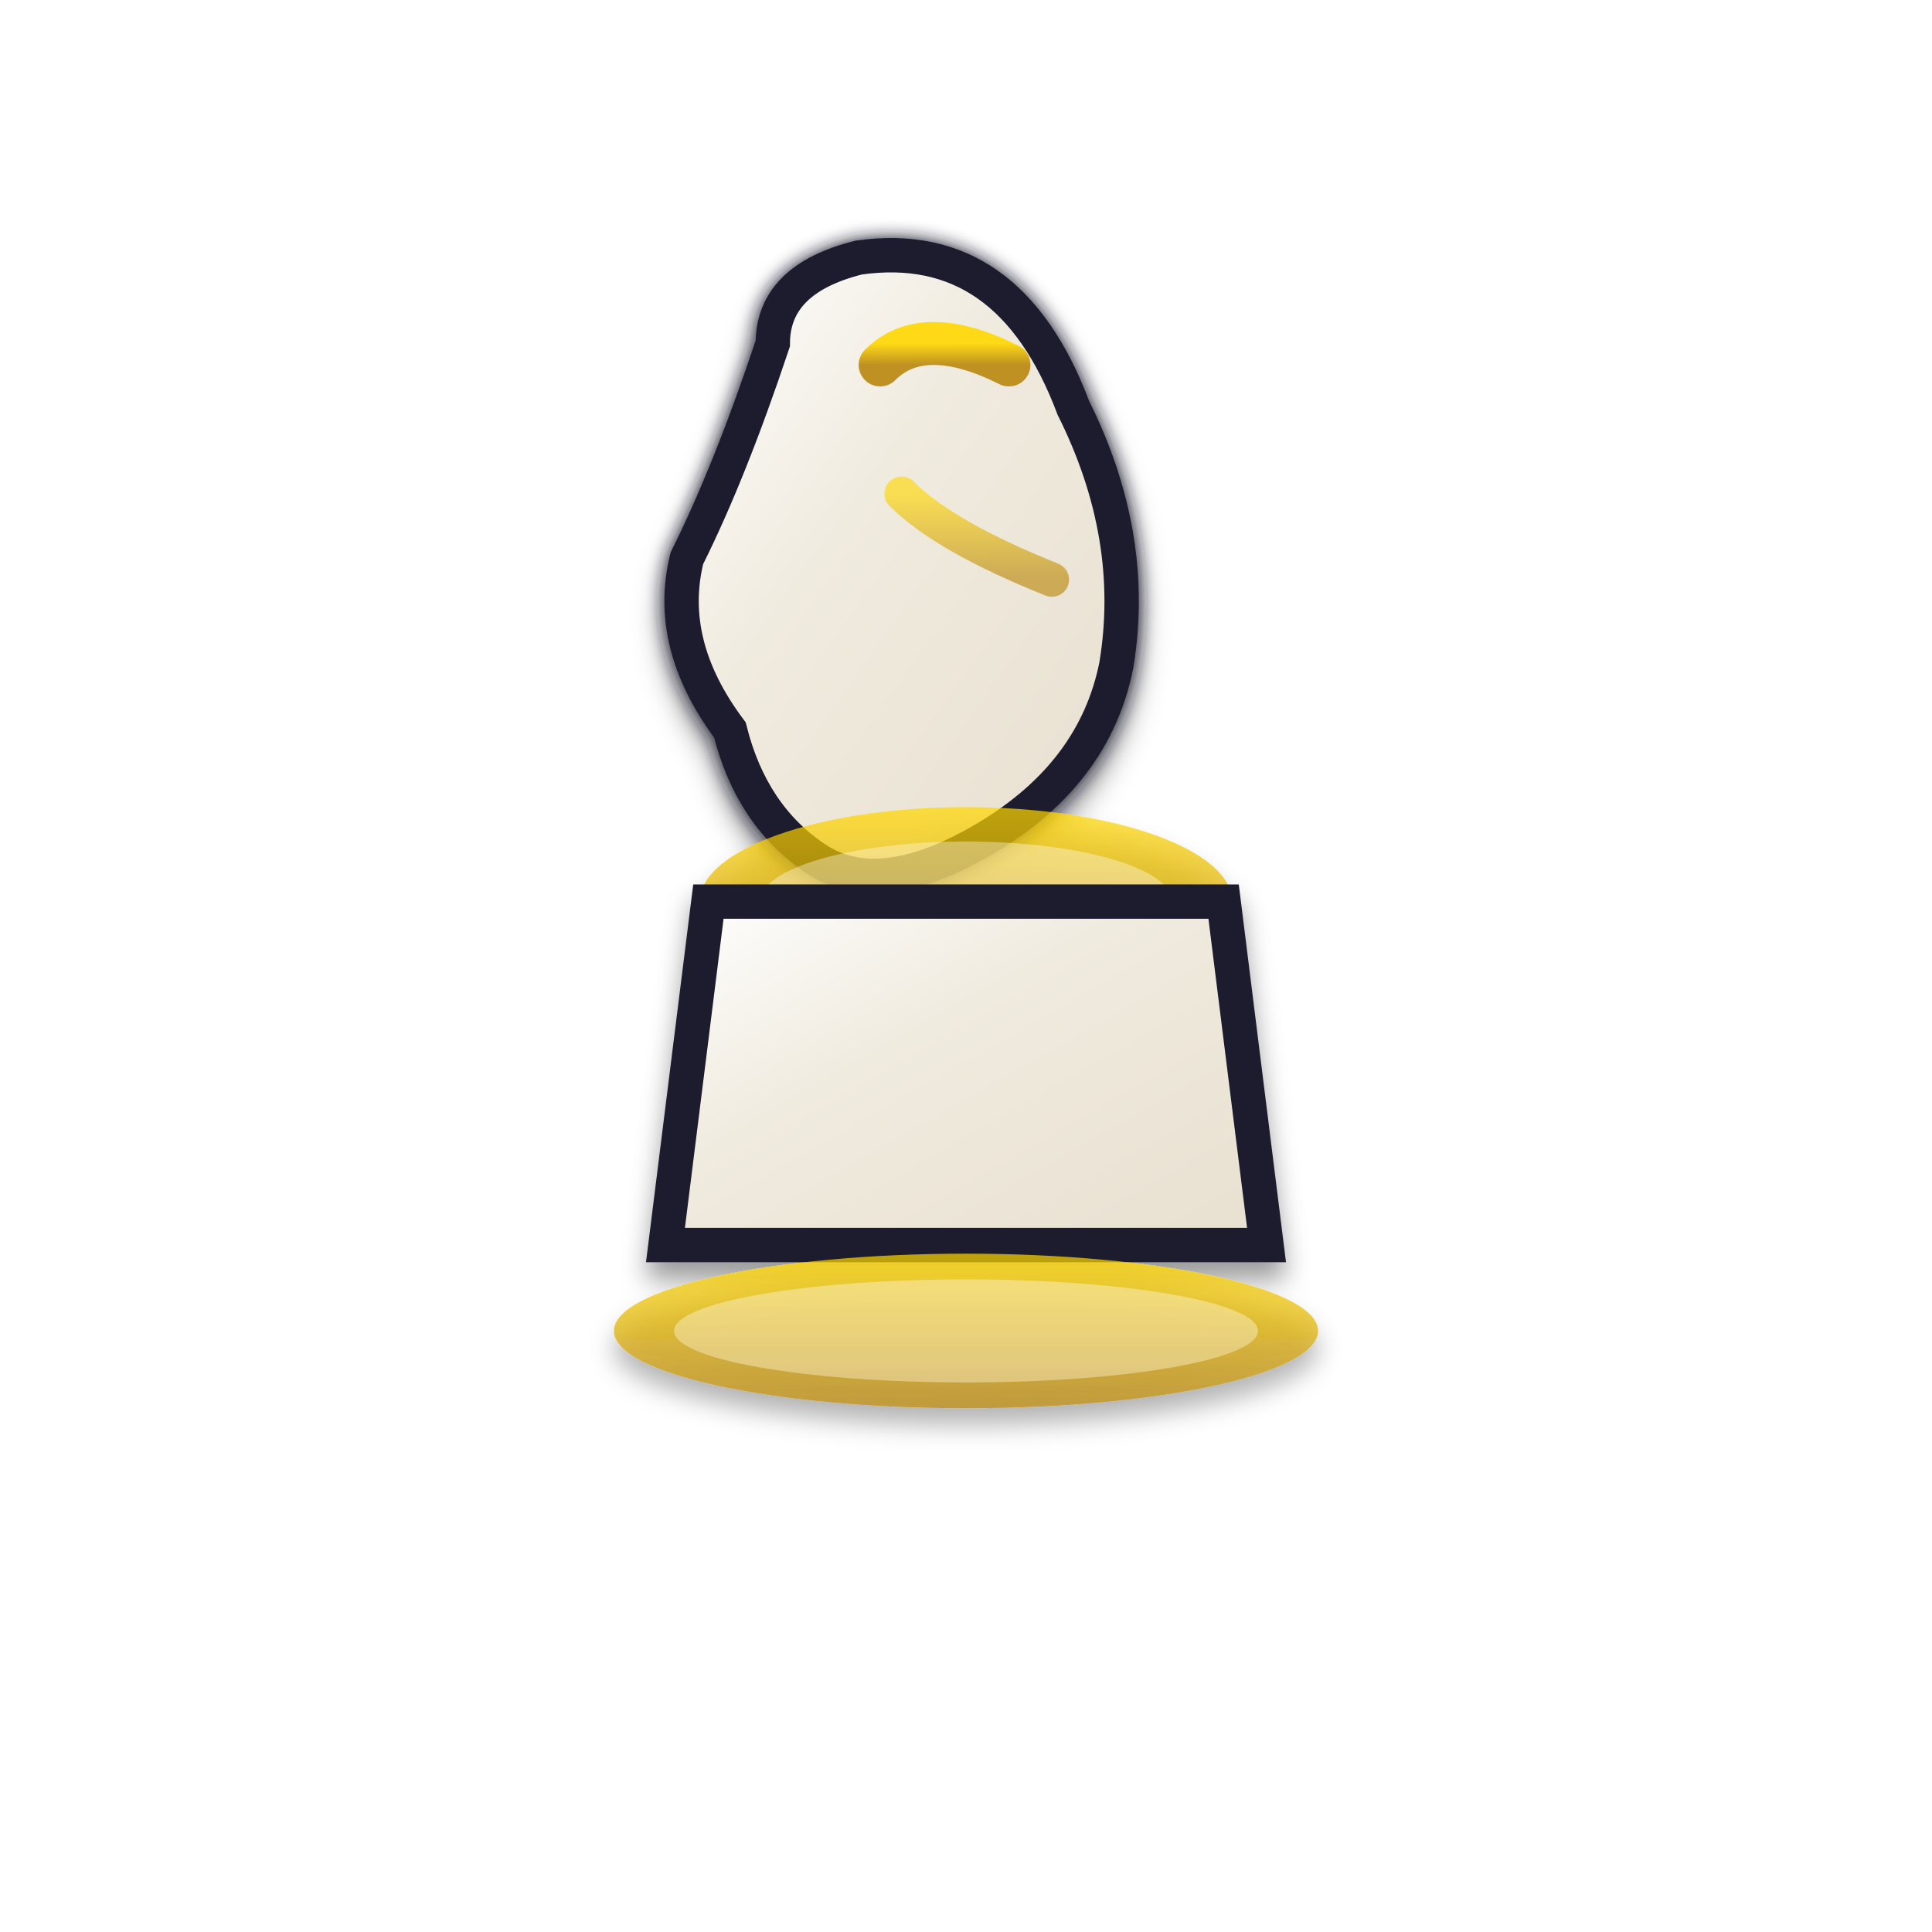
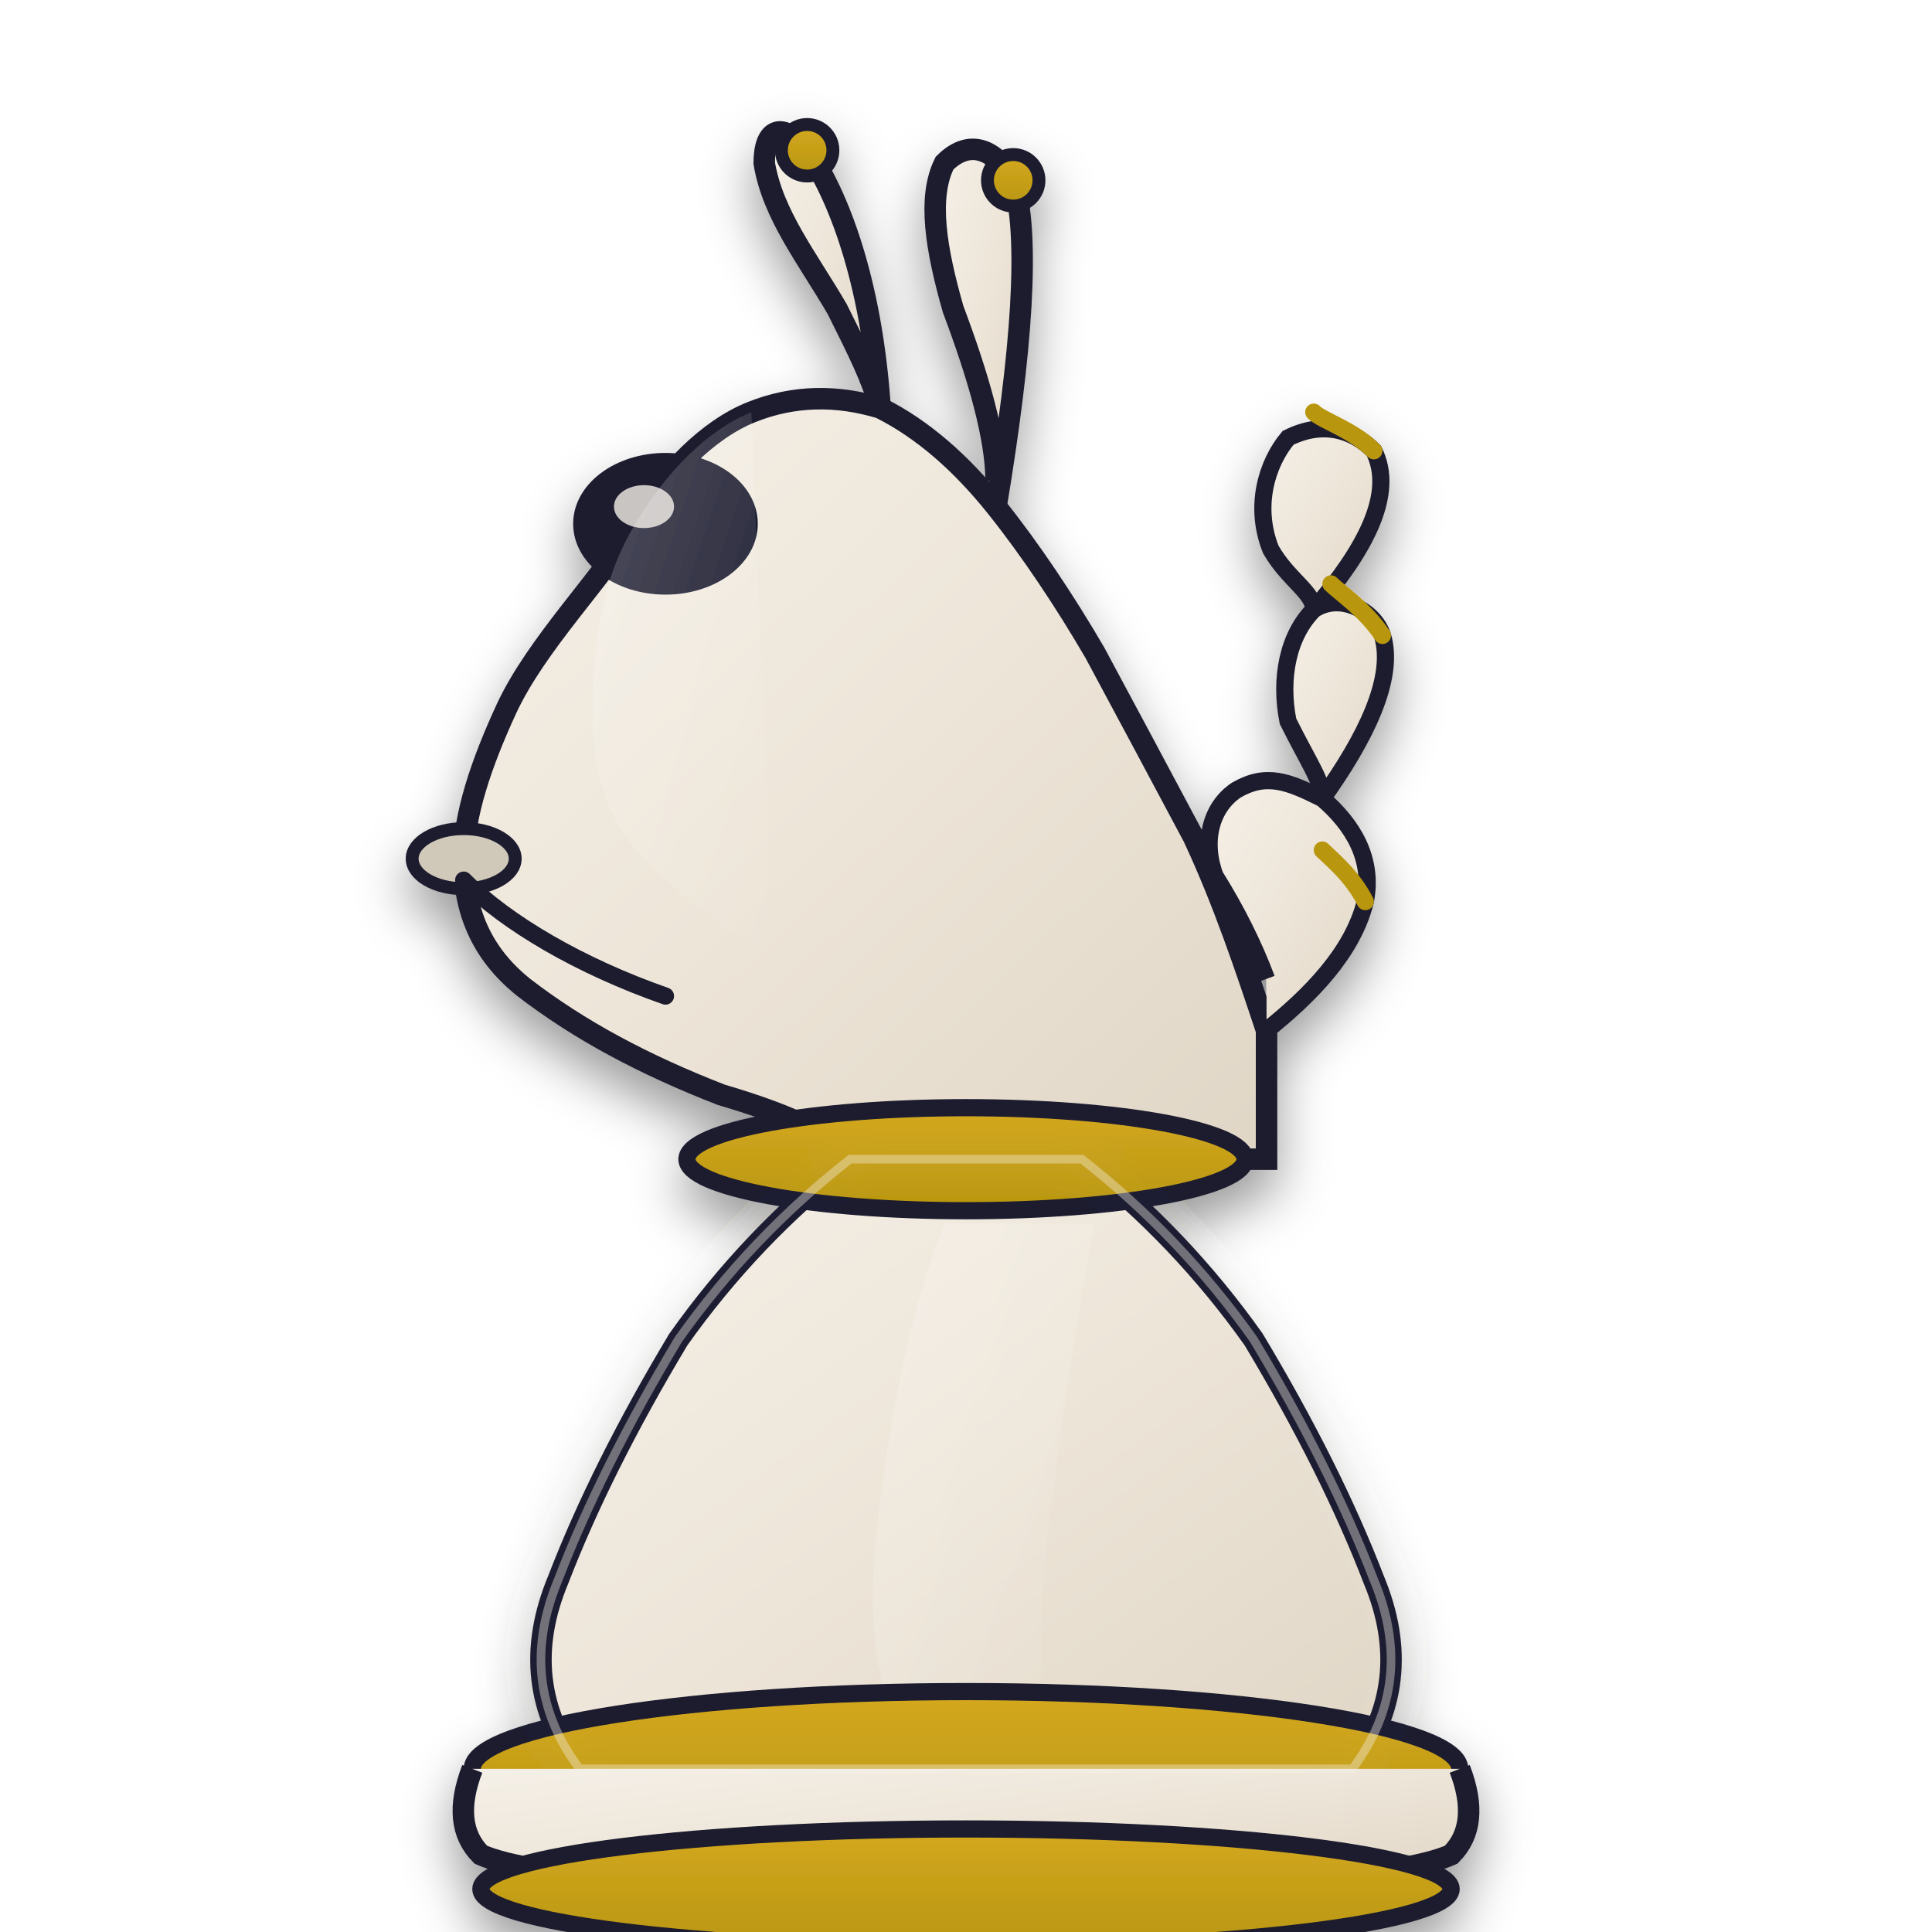
<svg xmlns="http://www.w3.org/2000/svg" viewBox="0 0 450 450">
  <defs>
-     <linearGradient id="wnBody" x1="0%" y1="0%" x2="100%" y2="100%">
-       <stop offset="0%" style="stop-color:#ffffff;stop-opacity:1" />
-       <stop offset="40%" style="stop-color:#f0ebdf;stop-opacity:1" />
-       <stop offset="100%" style="stop-color:#e8e0d0;stop-opacity:1" />
+     <linearGradient id="wkniBody" x1="0%" y1="0%" x2="100%" y2="100%">
+       <stop offset="0%" style="stop-color:#f5f0e8;stop-opacity:1" />
+       <stop offset="50%" style="stop-color:#ede5d8;stop-opacity:1" />
+       <stop offset="100%" style="stop-color:#e0d6c6;stop-opacity:1" />
    </linearGradient>
-     <linearGradient id="wnAccent" x1="0%" y1="0%" x2="0%" y2="100%">
-       <stop offset="0%" style="stop-color:#ffd700;stop-opacity:0.9" />
-       <stop offset="100%" style="stop-color:#b8860b;stop-opacity:0.9" />
+     <linearGradient id="wkniGold" x1="0%" y1="0%" x2="0%" y2="100%">
+       <stop offset="0%" style="stop-color:#D4A820;stop-opacity:1" />
+       <stop offset="100%" style="stop-color:#B8960F;stop-opacity:1" />
    </linearGradient>
-     <filter id="wnShadow" x="-30%" y="-30%" width="160%" height="160%">
-       <feDropShadow dx="0" dy="4" stdDeviation="3" flood-color="#0a0a0f" flood-opacity="0.4" />
+     <linearGradient id="wkniHighlight" x1="0%" y1="0%" x2="100%" y2="100%">
+       <stop offset="0%" style="stop-color:#ffffff;stop-opacity:0.6" />
+       <stop offset="100%" style="stop-color:#ffffff;stop-opacity:0" />
+     </linearGradient>
+     <filter id="wkniShadow" x="-30%" y="-30%" width="160%" height="160%">
+       <feDropShadow dx="0" dy="6" stdDeviation="6" flood-color="#0a0a0f" flood-opacity="0.4" />
    </filter>
-     <filter id="wnGlow" x="-50%" y="-50%" width="200%" height="200%">
-       <feGaussianBlur stdDeviation="2" result="blur" />
+     <filter id="wkniGlow" x="-20%" y="-20%" width="140%" height="140%">
+       <feGaussianBlur in="SourceAlpha" stdDeviation="4" result="blur" />
+       <feFlood flood-color="#f5f0e8" flood-opacity="0.3" result="color" />
+       <feComposite in="color" in2="blur" operator="in" result="glow" />
      <feMerge>
-         <feMergeNode in="blur" />
+         <feMergeNode in="glow" />
        <feMergeNode in="SourceGraphic" />
      </feMerge>
    </filter>
  </defs>
-   <g filter="url(#wnShadow)">
-     <path d="M180 80 Q180 65 200 60 Q235 55 250 95 Q265 125 260 155 Q255 180 230 195 Q205 210 190 200 Q175 190 170 170 Q155 150 160 130 Q170 110 180 80 Z" fill="url(#wnBody)" stroke="#1a1a2e" stroke-width="8" filter="url(#wnGlow)" />
-     <path d="M205 85 Q215 75 235 85" stroke="url(#wnAccent)" stroke-width="10" fill="none" stroke-linecap="round" />
-     <path d="M210 115 Q220 125 245 135" stroke="url(#wnAccent)" stroke-width="8" fill="none" stroke-linecap="round" opacity="0.7" />
-     <ellipse cx="225" cy="210" rx="62" ry="22" fill="url(#wnAccent)" opacity="0.8" />
-     <ellipse cx="225" cy="210" rx="48" ry="14" fill="#fff8dc" opacity="0.4" />
-     <path d="M165 210 L155 290 L295 290 L285 210 Z" fill="url(#wnBody)" stroke="#1a1a2e" stroke-width="8" />
-     <ellipse cx="225" cy="310" rx="82" ry="18" fill="url(#wnAccent)" opacity="0.8" />
-     <ellipse cx="225" cy="310" rx="68" ry="12" fill="#fff8dc" opacity="0.4" />
+   <g filter="url(#wkniShadow)">
+     <path d="       M295,240       C290,225 285,210 278,195       C270,180 262,165 255,152       C248,140 240,128 232,118       C224,108 215,100 205,95       C195,92 185,92 175,96       C165,100 155,110 148,122       C140,135 125,150 118,165       C112,178 108,190 108,200       C108,212 112,222 122,230       C135,240 150,248 168,255       C185,260 195,265 198,270       L295,270       Z     " fill="url(#wkniBody)" stroke="#1a1a2e" stroke-width="5" />
+     <path d="M295,240 C305,232 315,222 318,210 C320,200 315,192 308,186 C300,182 295,180 288,184 C282,188 280,196 283,204 C288,212 292,220 295,228" fill="url(#wkniBody)" stroke="#1a1a2e" stroke-width="4" />
+     <path d="M308,186 C318,172 325,158 322,148 C320,142 312,138 306,142 C300,148 298,158 300,168 C305,178 308,182 308,186" fill="url(#wkniBody)" stroke="#1a1a2e" stroke-width="4" />
+     <path d="M306,142 C318,128 325,115 320,105 C315,100 308,98 300,102 C295,108 292,118 296,128 C300,135 306,138 306,142" fill="url(#wkniBody)" stroke="#1a1a2e" stroke-width="4" />
+     <path d="M205,95 C203,65 195,45 188,35 C182,28 178,30 178,38 C180,50 188,60 195,72 C200,82 203,88 205,95" fill="url(#wkniBody)" stroke="#1a1a2e" stroke-width="5" />
+     <path d="M232,118 C238,82 240,55 236,42 C232,35 226,32 220,38 C216,46 218,58 222,72 C228,88 232,102 232,112" fill="url(#wkniBody)" stroke="#1a1a2e" stroke-width="5" />
+     <circle cx="188" cy="35" r="6" fill="url(#wkniGold)" stroke="#1a1a2e" stroke-width="3" />
+     <circle cx="236" cy="42" r="6" fill="url(#wkniGold)" stroke="#1a1a2e" stroke-width="3" />
+     <ellipse cx="155" cy="122" rx="20" ry="15" fill="#1a1a2e" stroke="#1a1a2e" stroke-width="3" />
+     <ellipse cx="150" cy="118" rx="7" ry="5" fill="#f5f0e8" opacity="0.8" />
+     <ellipse cx="108" cy="200" rx="12" ry="7" fill="#d0c8b8" stroke="#1a1a2e" stroke-width="3" />
+     <path d="M108,205 C118,215 135,225 155,232" fill="none" stroke="#1a1a2e" stroke-width="4" stroke-linecap="round" />
+     <path d="M175,96 C165,100 155,110 148,122 C140,135 138,150 138,168 C138,180 142,192 150,200 C160,210 170,218 180,222" fill="url(#wkniHighlight)" opacity="0.4" />
+     <path d="M318,210 C315,204 310,200 308,198" fill="none" stroke="#B8960F" stroke-width="4" stroke-linecap="round" />
+     <path d="M322,148 C318,142 312,138 310,136" fill="none" stroke="#B8960F" stroke-width="4" stroke-linecap="round" />
+     <path d="M320,105 C315,100 308,98 306,96" fill="none" stroke="#B8960F" stroke-width="4" stroke-linecap="round" />
+     <path d="M198,270 Q175,288 158,312 Q140,342 130,368 Q120,392 135,412 L315,412 Q330,392 320,368 Q310,342 292,312 Q275,288 252,270 Z" fill="url(#wkniBody)" stroke="#1a1a2e" stroke-width="5" />
+     <path d="M220,285 Q210,310 205,350 Q200,385 210,405 L245,405 Q240,385 245,350 Q250,310 255,285 Z" fill="url(#wkniHighlight)" opacity="0.4" />
+     <ellipse cx="225" cy="270" rx="65" ry="12" fill="url(#wkniGold)" stroke="#1a1a2e" stroke-width="4" />
+     <ellipse cx="225" cy="412" rx="115" ry="18" fill="url(#wkniGold)" stroke="#1a1a2e" stroke-width="4" />
+     <path d="M110,412 Q105,425 112,432 Q130,440 225,440 Q320,440 338,432 Q345,425 340,412" fill="url(#wkniBody)" stroke="#1a1a2e" stroke-width="5" />
+     <ellipse cx="225" cy="440" rx="113" ry="14" fill="url(#wkniGold)" stroke="#1a1a2e" stroke-width="4" />
+     <path d="M198,270 Q175,288 158,312 Q140,342 130,368 Q120,392 135,412 L315,412 Q330,392 320,368 Q310,342 292,312 Q275,288 252,270 Z" fill="none" stroke="#f5f0e8" stroke-width="2" opacity="0.4" filter="url(#wkniGlow)" />
  </g>
</svg>
